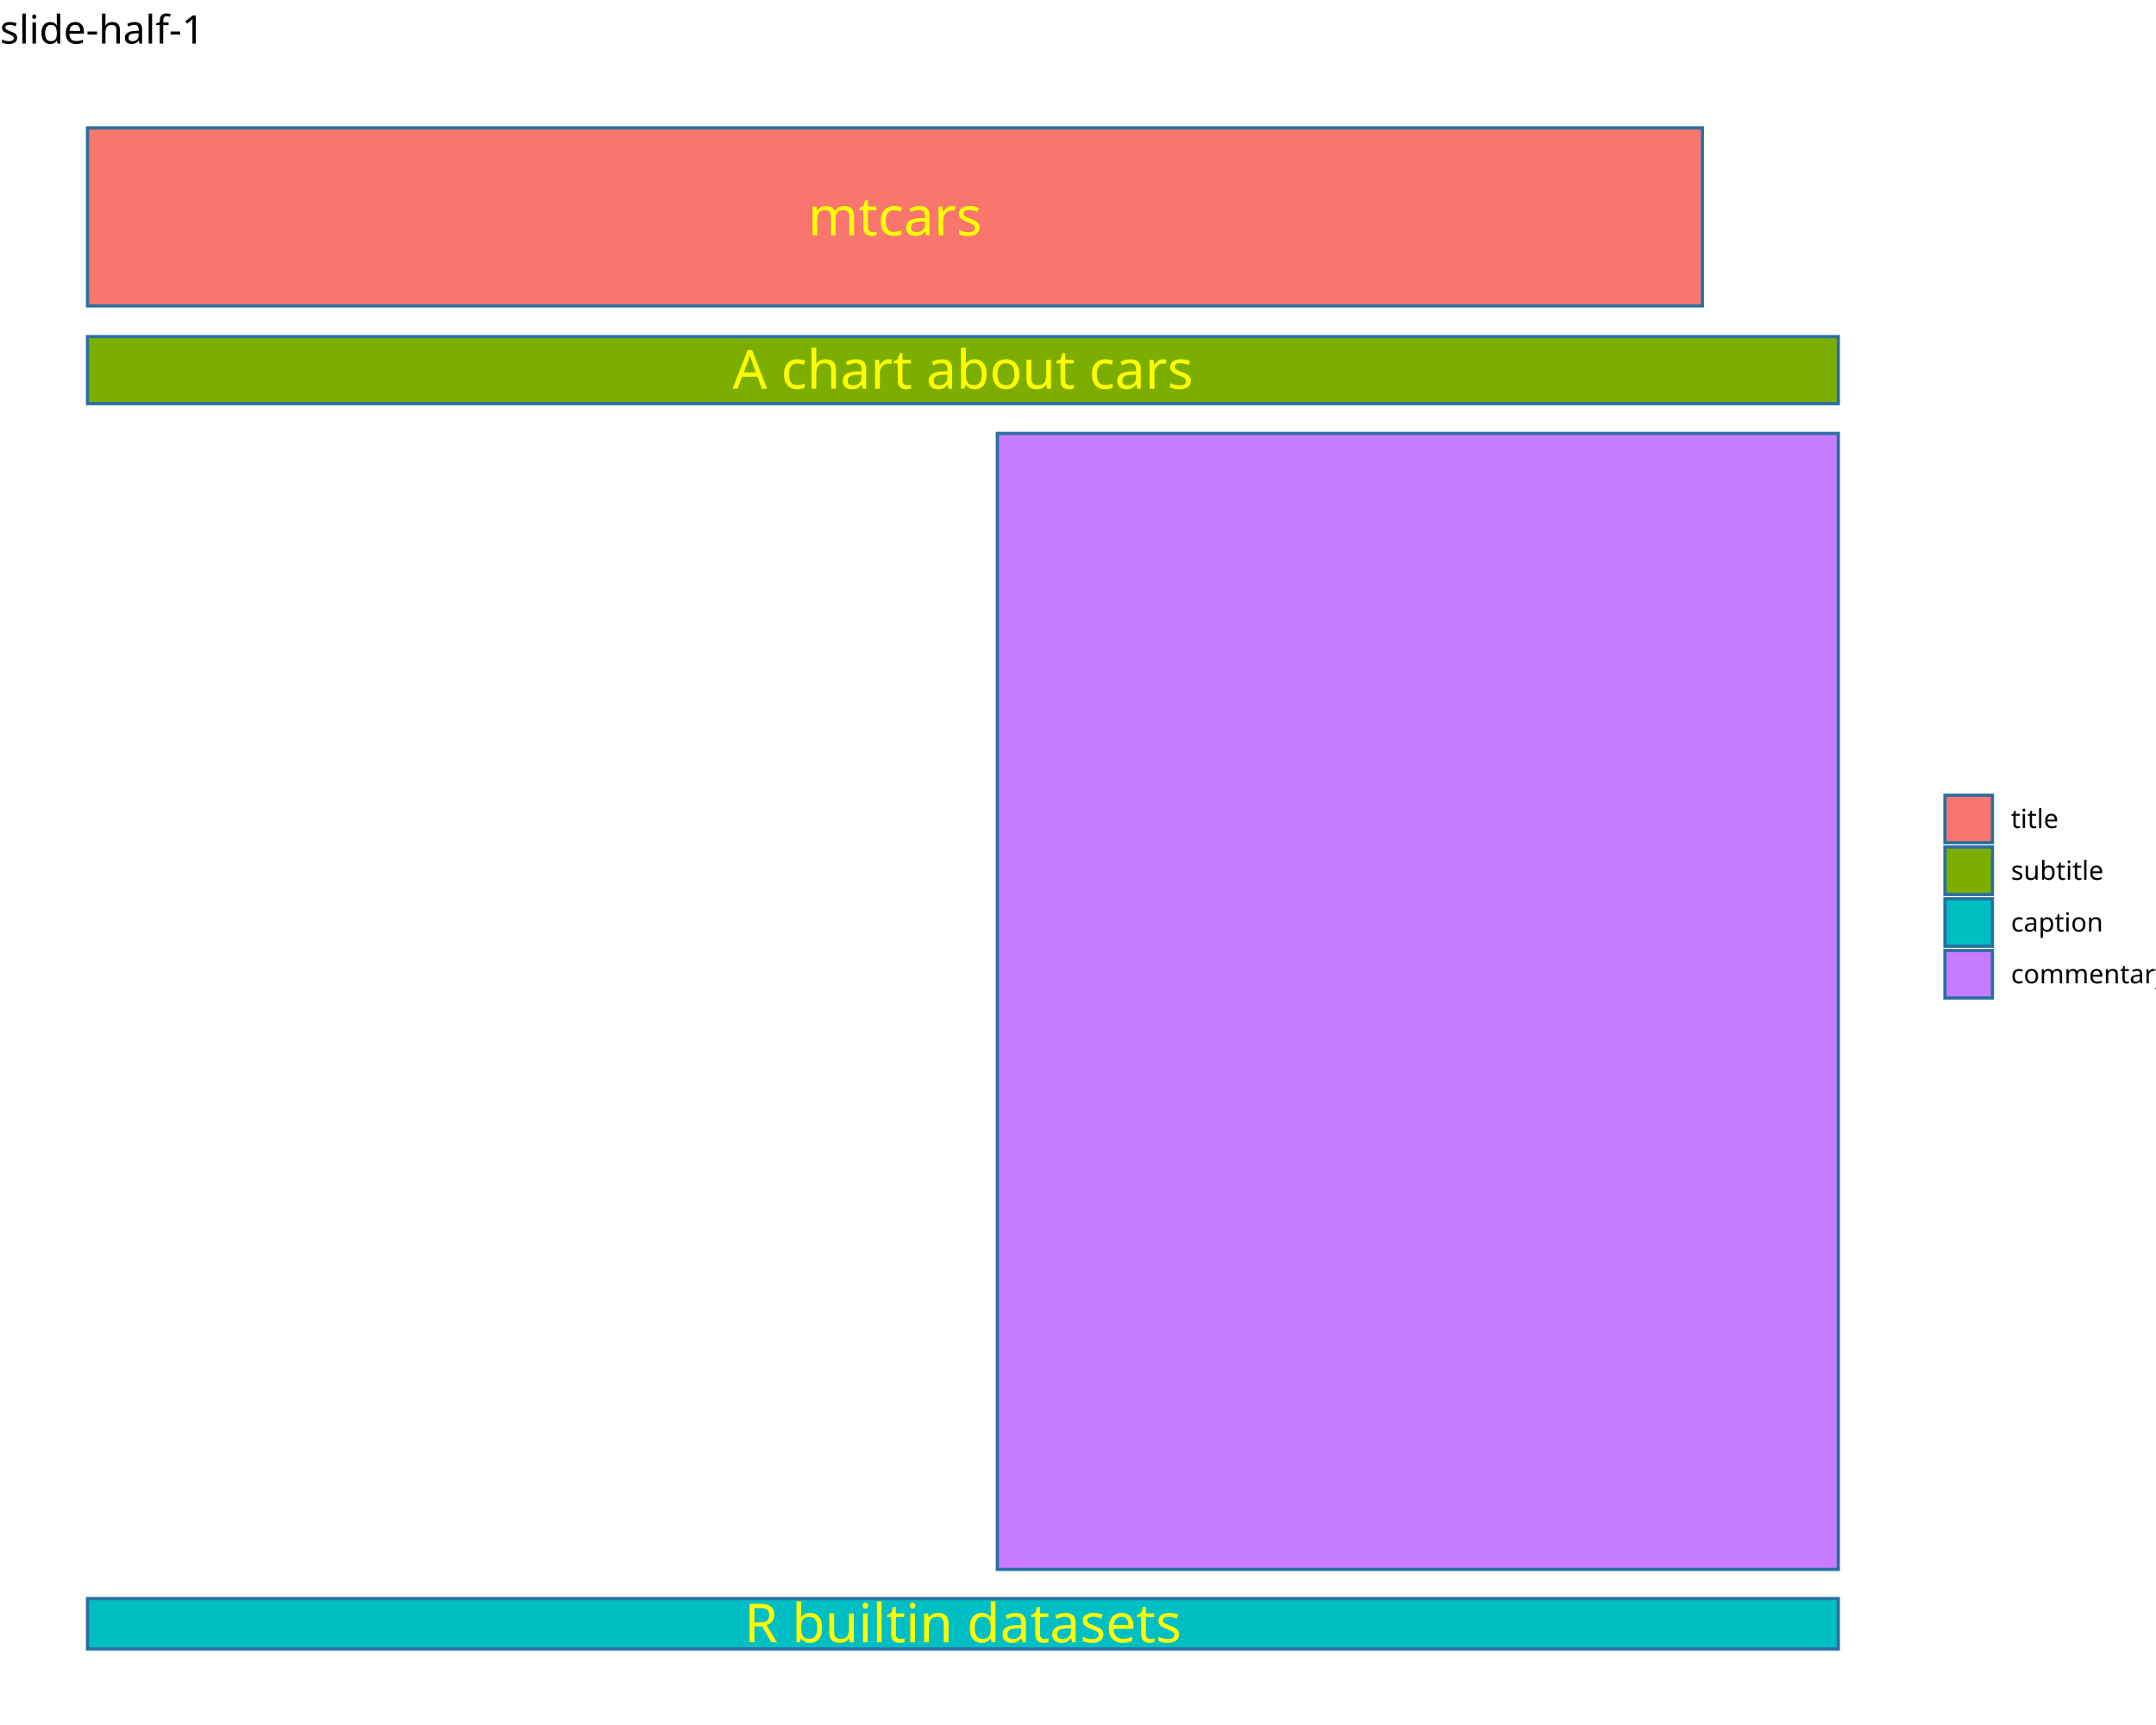
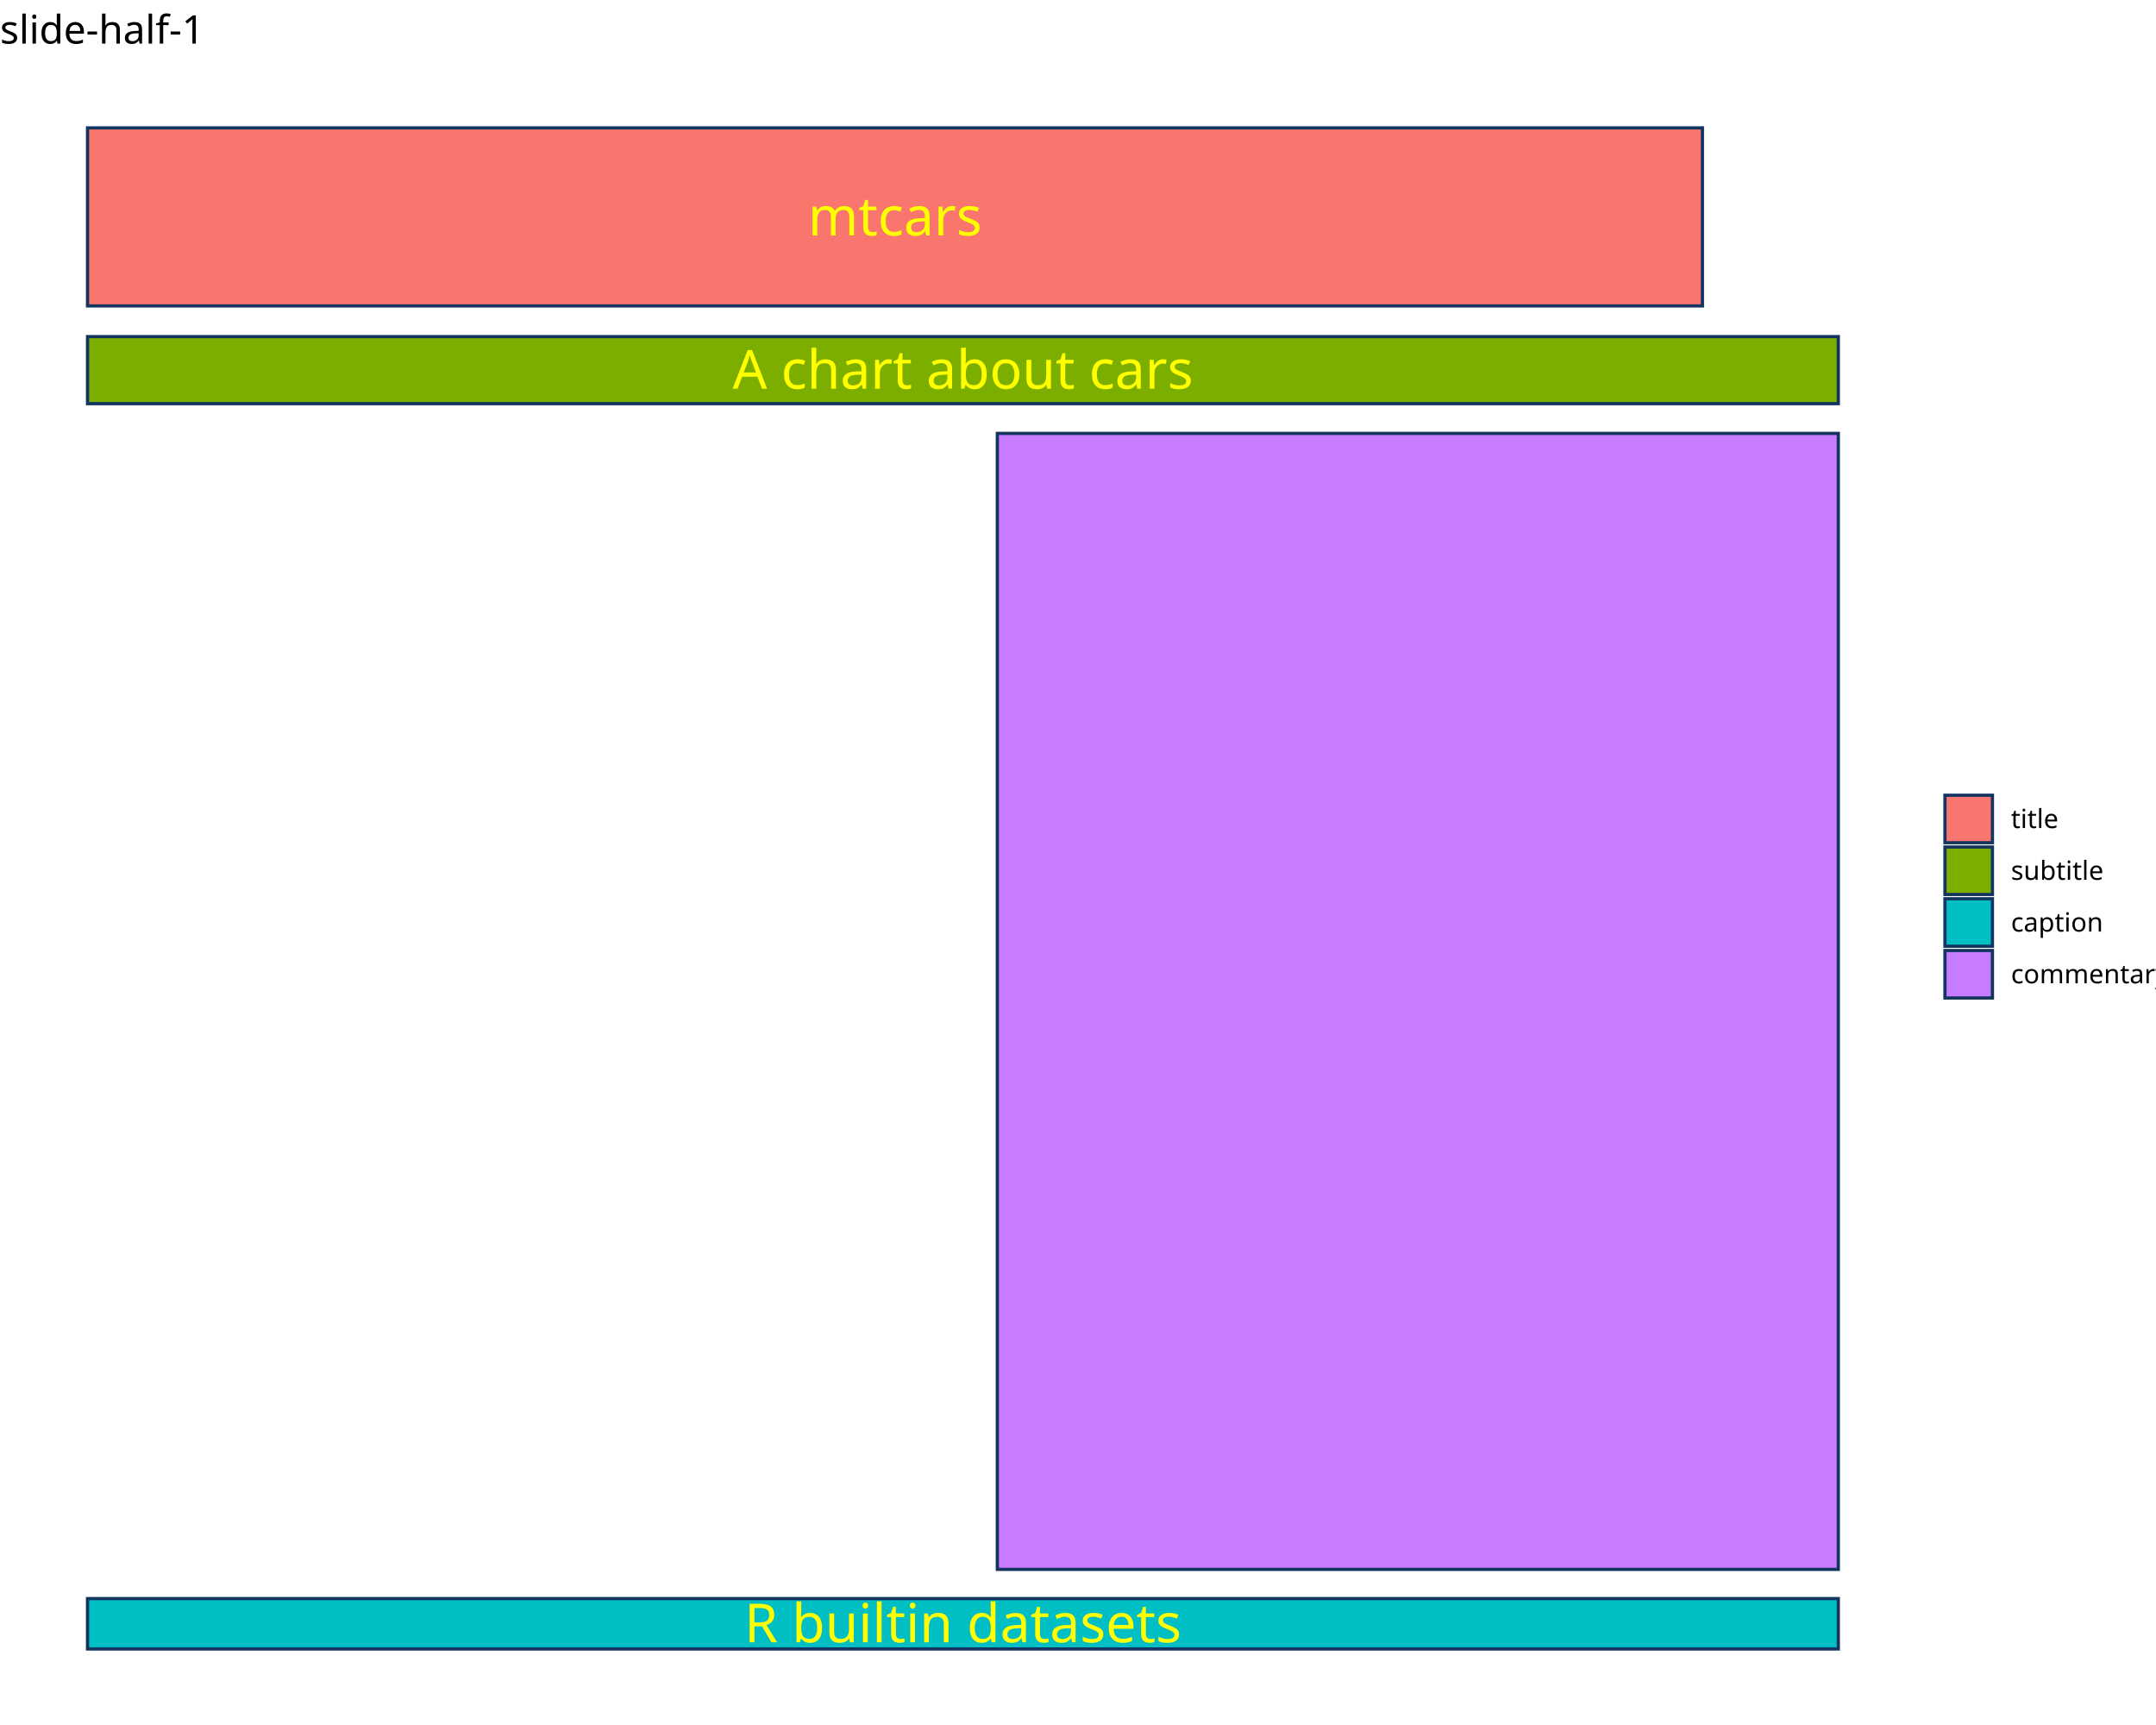
<svg xmlns="http://www.w3.org/2000/svg" class="svglite" data-engine-version="2.0" width="720.00pt" height="576.00pt" viewBox="0 0 720.00 576.00">
  <defs>
    <style type="text/css">
    .svglite line, .svglite polyline, .svglite polygon, .svglite path, .svglite rect, .svglite circle {
      fill: none;
      stroke: #000000;
      stroke-linecap: round;
      stroke-linejoin: round;
      stroke-miterlimit: 10.00;
    }
  </style>
  </defs>
  <rect width="100%" height="100%" style="stroke: none; fill: #FFFFFF;" />
  <defs>
    <clipPath id="cpMC4wMHw3MjAuMDB8MC4wMHw1NzYuMDA=">
      <rect x="0.00" y="0.00" width="720.00" height="576.00" />
    </clipPath>
  </defs>
  <g clip-path="url(#cpMC4wMHw3MjAuMDB8MC4wMHw1NzYuMDA=)">
</g>
  <defs>
    <clipPath id="cpMC4wMHw2NDMuMTR8MTcuMzB8NTc2LjAw">
      <rect x="0.00" y="17.30" width="643.14" height="558.70" />
    </clipPath>
  </defs>
  <g clip-path="url(#cpMC4wMHw2NDMuMTR8MTcuMzB8NTc2LjAw)">
-     <rect x="29.23" y="42.70" width="539.30" height="59.45" style="stroke-width: 1.07; stroke: #2A6FA2; stroke-linecap: square; stroke-linejoin: miter; fill: #F8766D;" />
-     <rect x="29.23" y="112.40" width="584.68" height="22.39" style="stroke-width: 1.07; stroke: #2A6FA2; stroke-linecap: square; stroke-linejoin: miter; fill: #7CAE00;" />
-     <rect x="29.23" y="533.79" width="584.68" height="16.82" style="stroke-width: 1.07; stroke: #2A6FA2; stroke-linecap: square; stroke-linejoin: miter; fill: #00BFC4;" />
-     <rect x="333.06" y="144.72" width="280.85" height="379.32" style="stroke-width: 1.07; stroke: #2A6FA2; stroke-linecap: square; stroke-linejoin: miter; fill: #C77CFF;" />
+     <rect x="29.23" y="42.70" width="539.30" height="59.45" style="stroke-width: 1.07; stroke: #13345E; stroke-linecap: butt; stroke-linejoin: miter; fill: #F8766D;" />
+     <rect x="29.23" y="112.40" width="584.68" height="22.39" style="stroke-width: 1.07; stroke: #13345E; stroke-linecap: butt; stroke-linejoin: miter; fill: #7CAE00;" />
+     <rect x="29.23" y="533.79" width="584.68" height="16.82" style="stroke-width: 1.07; stroke: #13345E; stroke-linecap: butt; stroke-linejoin: miter; fill: #00BFC4;" />
+     <rect x="333.06" y="144.72" width="280.85" height="379.32" style="stroke-width: 1.07; stroke: #13345E; stroke-linecap: butt; stroke-linejoin: miter; fill: #C77CFF;" />
    <text x="298.88" y="78.62" text-anchor="middle" style="font-size: 18.00px; fill: #FFFF00; font-family: sans;" textLength="54.02px" lengthAdjust="spacingAndGlyphs">mtcars</text>
    <text x="321.57" y="129.79" text-anchor="middle" style="font-size: 18.00px; fill: #FFFF00; font-family: sans;" textLength="146.10px" lengthAdjust="spacingAndGlyphs">A chart about cars</text>
    <text x="321.57" y="548.39" text-anchor="middle" style="font-size: 18.00px; fill: #FFFF00; font-family: sans;" textLength="138.09px" lengthAdjust="spacingAndGlyphs">R builtin datasets</text>
  </g>
  <g clip-path="url(#cpMC4wMHw3MjAuMDB8MC4wMHw1NzYuMDA=)">
-     <rect x="649.52" y="265.54" width="15.86" height="15.86" style="stroke-width: 1.07; stroke: #2A6FA2; stroke-linecap: square; stroke-linejoin: miter; fill: #F8766D;" />
-     <rect x="649.52" y="282.82" width="15.86" height="15.86" style="stroke-width: 1.07; stroke: #2A6FA2; stroke-linecap: square; stroke-linejoin: miter; fill: #7CAE00;" />
-     <rect x="649.52" y="300.10" width="15.86" height="15.86" style="stroke-width: 1.07; stroke: #2A6FA2; stroke-linecap: square; stroke-linejoin: miter; fill: #00BFC4;" />
-     <rect x="649.52" y="317.38" width="15.86" height="15.86" style="stroke-width: 1.07; stroke: #2A6FA2; stroke-linecap: square; stroke-linejoin: miter; fill: #C77CFF;" />
+     <rect x="649.52" y="265.54" width="15.86" height="15.86" style="stroke-width: 1.07; stroke: #13345E; stroke-linecap: butt; stroke-linejoin: miter; fill: #F8766D;" />
+     <rect x="649.52" y="282.82" width="15.86" height="15.86" style="stroke-width: 1.07; stroke: #13345E; stroke-linecap: butt; stroke-linejoin: miter; fill: #7CAE00;" />
+     <rect x="649.52" y="300.10" width="15.86" height="15.86" style="stroke-width: 1.07; stroke: #13345E; stroke-linecap: butt; stroke-linejoin: miter; fill: #00BFC4;" />
+     <rect x="649.52" y="317.38" width="15.86" height="15.86" style="stroke-width: 1.07; stroke: #13345E; stroke-linecap: butt; stroke-linejoin: miter; fill: #C77CFF;" />
    <text x="671.57" y="276.50" style="font-size: 8.80px; font-family: sans;" textLength="13.69px" lengthAdjust="spacingAndGlyphs">title</text>
    <text x="671.57" y="293.78" style="font-size: 8.80px; font-family: sans;" textLength="27.88px" lengthAdjust="spacingAndGlyphs">subtitle</text>
    <text x="671.57" y="311.06" style="font-size: 8.80px; font-family: sans;" textLength="28.38px" lengthAdjust="spacingAndGlyphs">caption</text>
    <text x="671.57" y="328.34" style="font-size: 8.80px; font-family: sans;" textLength="48.43px" lengthAdjust="spacingAndGlyphs">commentary</text>
    <text x="0.00" y="14.56" style="font-size: 13.20px; font-family: sans;" textLength="64.56px" lengthAdjust="spacingAndGlyphs">slide-half-1</text>
  </g>
</svg>
